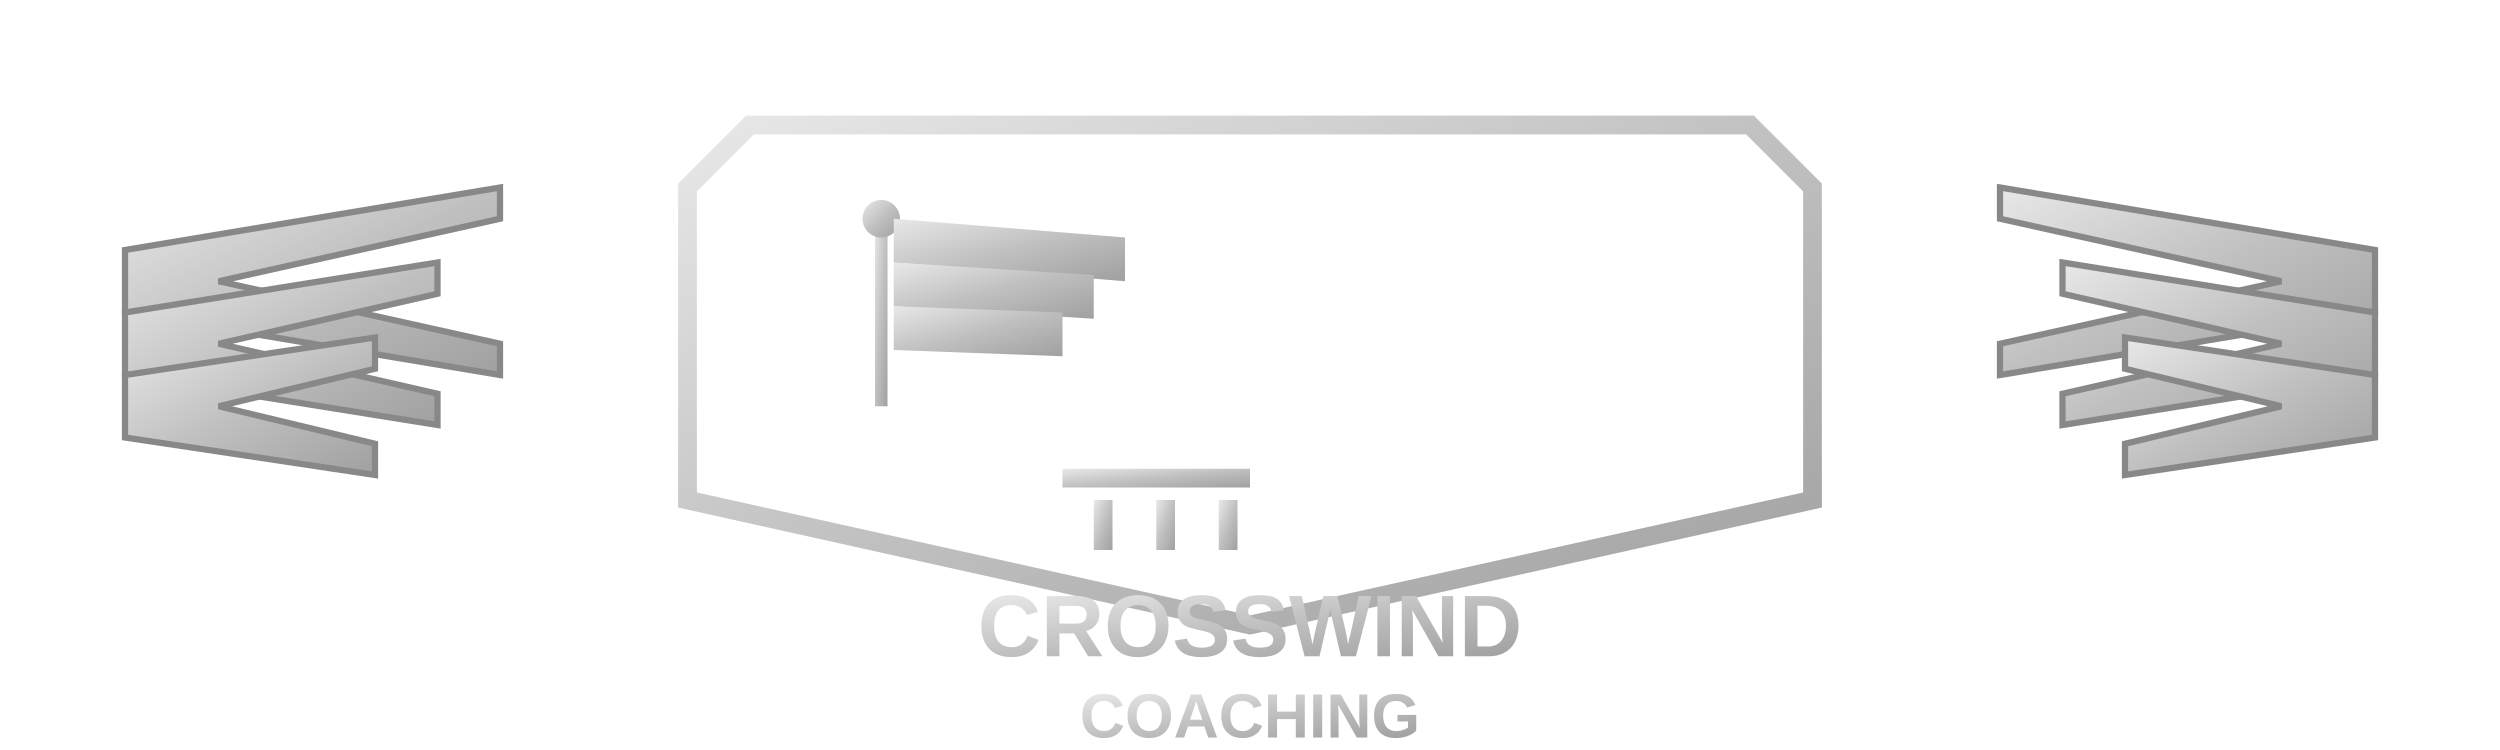
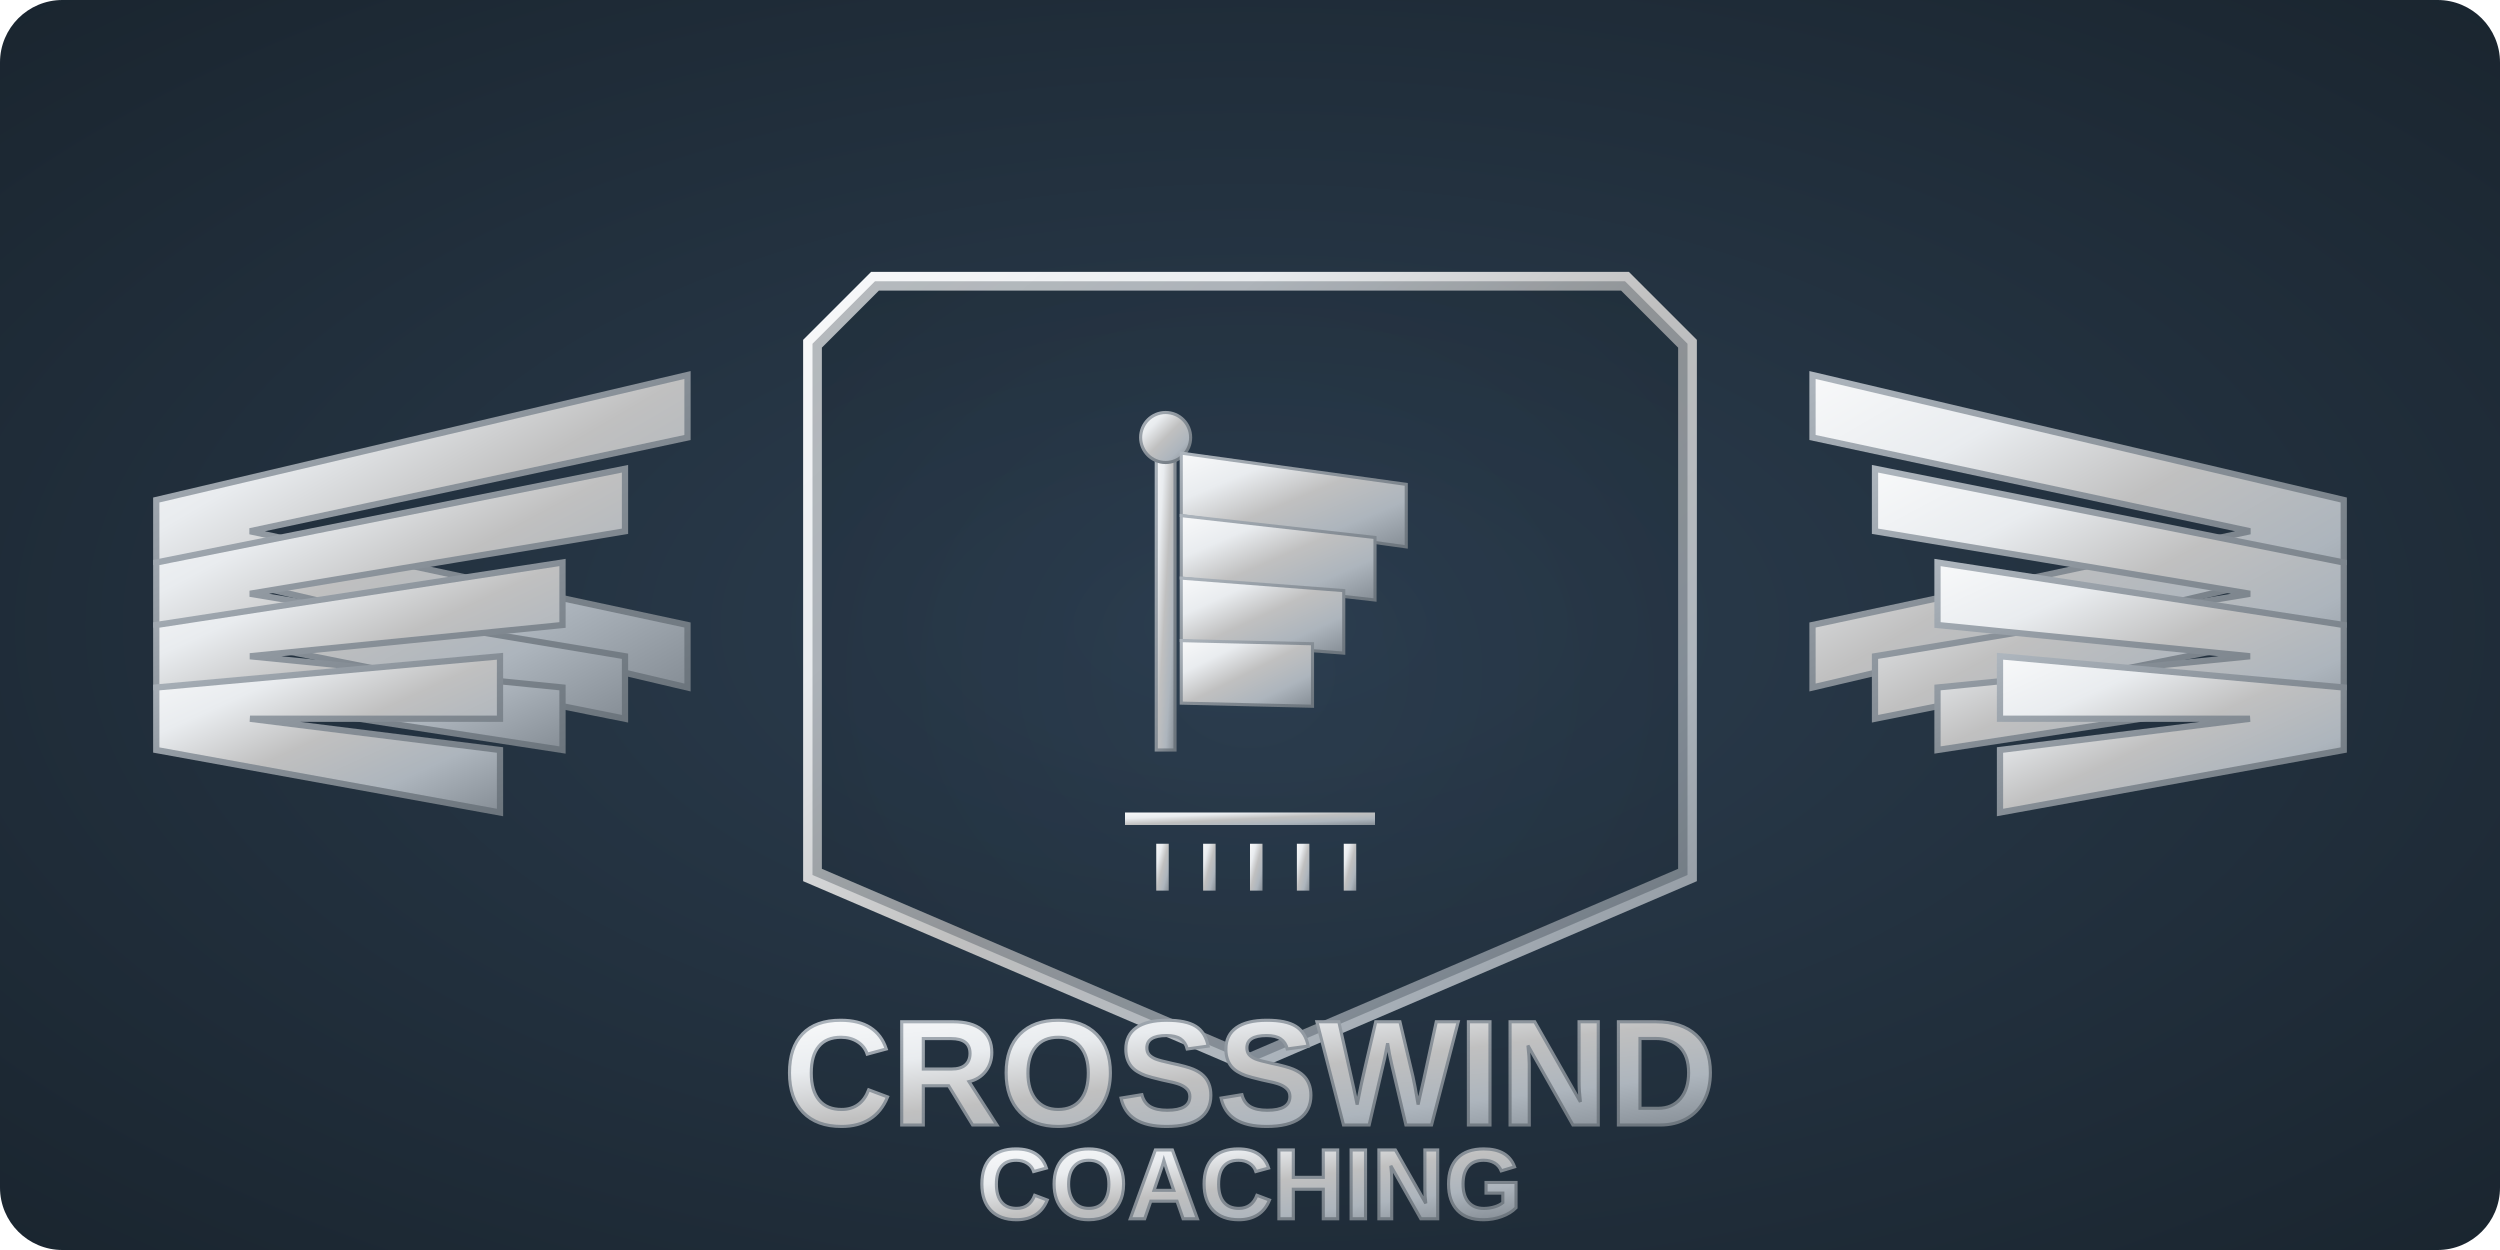
- <svg xmlns="http://www.w3.org/2000/svg" viewBox="0 0 400 120">
+ <svg xmlns="http://www.w3.org/2000/svg" viewBox="0 0 800 400">
  <defs>
-     <linearGradient id="metalGradient" x1="0%" y1="0%" x2="100%" y2="100%">
-       <stop offset="0%" style="stop-color:#e8e8e8;stop-opacity:1" />
+     <radialGradient id="bgGradient" cx="50%" cy="50%" r="70%">
+       <stop offset="0%" style="stop-color:#2c3e50;stop-opacity:1" />
+       <stop offset="100%" style="stop-color:#1a252f;stop-opacity:1" />
+     </radialGradient>
+     <linearGradient id="silverGradient" x1="0%" y1="0%" x2="100%" y2="100%">
+       <stop offset="0%" style="stop-color:#f8f9fa;stop-opacity:1" />
+       <stop offset="25%" style="stop-color:#e9ecef;stop-opacity:1" />
      <stop offset="50%" style="stop-color:#c0c0c0;stop-opacity:1" />
-       <stop offset="100%" style="stop-color:#a0a0a0;stop-opacity:1" />
+       <stop offset="75%" style="stop-color:#adb5bd;stop-opacity:1" />
+       <stop offset="100%" style="stop-color:#868e96;stop-opacity:1" />
+     </linearGradient>
+     <linearGradient id="darkSilver" x1="0%" y1="0%" x2="100%" y2="100%">
+       <stop offset="0%" style="stop-color:#adb5bd;stop-opacity:1" />
+       <stop offset="50%" style="stop-color:#868e96;stop-opacity:1" />
+       <stop offset="100%" style="stop-color:#6c757d;stop-opacity:1" />
    </linearGradient>
  </defs>
-   <g fill="url(#metalGradient)" stroke="#888" stroke-width="1">
-     <path d="M20 40 L80 30 L80 35 L35 45 L80 55 L80 60 L20 50 Z" />
-     <path d="M20 50 L70 42 L70 47 L35 55 L70 63 L70 68 L20 60 Z" />
-     <path d="M20 60 L60 54 L60 59 L35 65 L60 71 L60 76 L20 70 Z" />
-     <path d="M380 40 L320 30 L320 35 L365 45 L320 55 L320 60 L380 50 Z" />
-     <path d="M380 50 L330 42 L330 47 L365 55 L330 63 L330 68 L380 60 Z" />
-     <path d="M380 60 L340 54 L340 59 L365 65 L340 71 L340 76 L380 70 Z" />
+   <rect width="800" height="400" fill="url(#bgGradient)" rx="20" />
+   <g fill="url(#silverGradient)" stroke="url(#darkSilver)" stroke-width="2">
+     <path d="M50 160 L220 120 L220 140 L80 170 L220 200 L220 220 L50 180 Z" />
+     <path d="M50 180 L200 150 L200 170 L80 190 L200 210 L200 230 L50 200 Z" />
+     <path d="M50 200 L180 180 L180 200 L80 210 L180 220 L180 240 L50 220 Z" />
+     <path d="M50 220 L160 210 L160 230 L80 230 L160 240 L160 260 L50 240 Z" />
  </g>
-   <path d="M120 20 L280 20 L290 30 L290 80 L200 100 L110 80 L110 30 Z" fill="none" stroke="url(#metalGradient)" stroke-width="3" />
-   <g fill="url(#metalGradient)">
-     <rect x="140" y="35" width="2" height="30" />
-     <circle cx="141" cy="35" r="3" />
-     <path d="M143 35 L180 38 L180 45 L143 42 Z" />
-     <path d="M143 42 L175 44 L175 51 L143 49 Z" />
-     <path d="M143 49 L170 50 L170 57 L143 56 Z" />
+   <g fill="url(#silverGradient)" stroke="url(#darkSilver)" stroke-width="2">
+     <path d="M750 160 L580 120 L580 140 L720 170 L580 200 L580 220 L750 180 Z" />
+     <path d="M750 180 L600 150 L600 170 L720 190 L600 210 L600 230 L750 200 Z" />
+     <path d="M750 200 L620 180 L620 200 L720 210 L620 220 L620 240 L750 220 Z" />
+     <path d="M750 220 L640 210 L640 230 L720 230 L640 240 L640 260 L750 240 Z" />
  </g>
-   <g fill="url(#metalGradient)">
-     <rect x="170" y="75" width="30" height="3" />
-     <rect x="175" y="80" width="3" height="8" />
-     <rect x="185" y="80" width="3" height="8" />
-     <rect x="195" y="80" width="3" height="8" />
+   <g fill="none" stroke="url(#silverGradient)" stroke-width="6">
+     <path d="M280 90 L520 90 L540 110 L540 280 L400 340 L260 280 L260 110 Z" />
  </g>
-   <text x="200" y="105" font-family="Arial, sans-serif" font-size="14" font-weight="bold" text-anchor="middle" fill="url(#metalGradient)">CROSSWIND</text>
-   <text x="200" y="118" font-family="Arial, sans-serif" font-size="10" font-weight="bold" text-anchor="middle" fill="url(#metalGradient)">COACHING</text>
+   <path d="M280 90 L520 90 L540 110 L540 280 L400 340 L260 280 L260 110 Z" fill="url(#bgGradient)" opacity="0.3" />
+   <g fill="url(#silverGradient)" stroke="url(#darkSilver)" stroke-width="1">
+     <rect x="370" y="140" width="6" height="100" />
+     <circle cx="373" cy="140" r="8" fill="url(#silverGradient)" />
+     <path d="M378 145 L450 155 L450 175 L378 165 Z" />
+     <path d="M378 165 L440 172 L440 192 L378 185 Z" />
+     <path d="M378 185 L430 189 L430 209 L378 205 Z" />
+     <path d="M378 205 L420 206 L420 226 L378 225 Z" />
+   </g>
+   <g fill="url(#silverGradient)">
+     <rect x="360" y="260" width="80" height="4" />
+     <rect x="370" y="270" width="4" height="15" />
+     <rect x="385" y="270" width="4" height="15" />
+     <rect x="400" y="270" width="4" height="15" />
+     <rect x="415" y="270" width="4" height="15" />
+     <rect x="430" y="270" width="4" height="15" />
+   </g>
+   <text x="400" y="360" font-family="Arial Black, Arial, sans-serif" font-size="48" font-weight="900" text-anchor="middle" fill="url(#silverGradient)" stroke="url(#darkSilver)" stroke-width="1">CROSSWIND</text>
+   <text x="400" y="390" font-family="Arial Black, Arial, sans-serif" font-size="32" font-weight="900" text-anchor="middle" fill="url(#silverGradient)" stroke="url(#darkSilver)" stroke-width="1">COACHING</text>
</svg>
